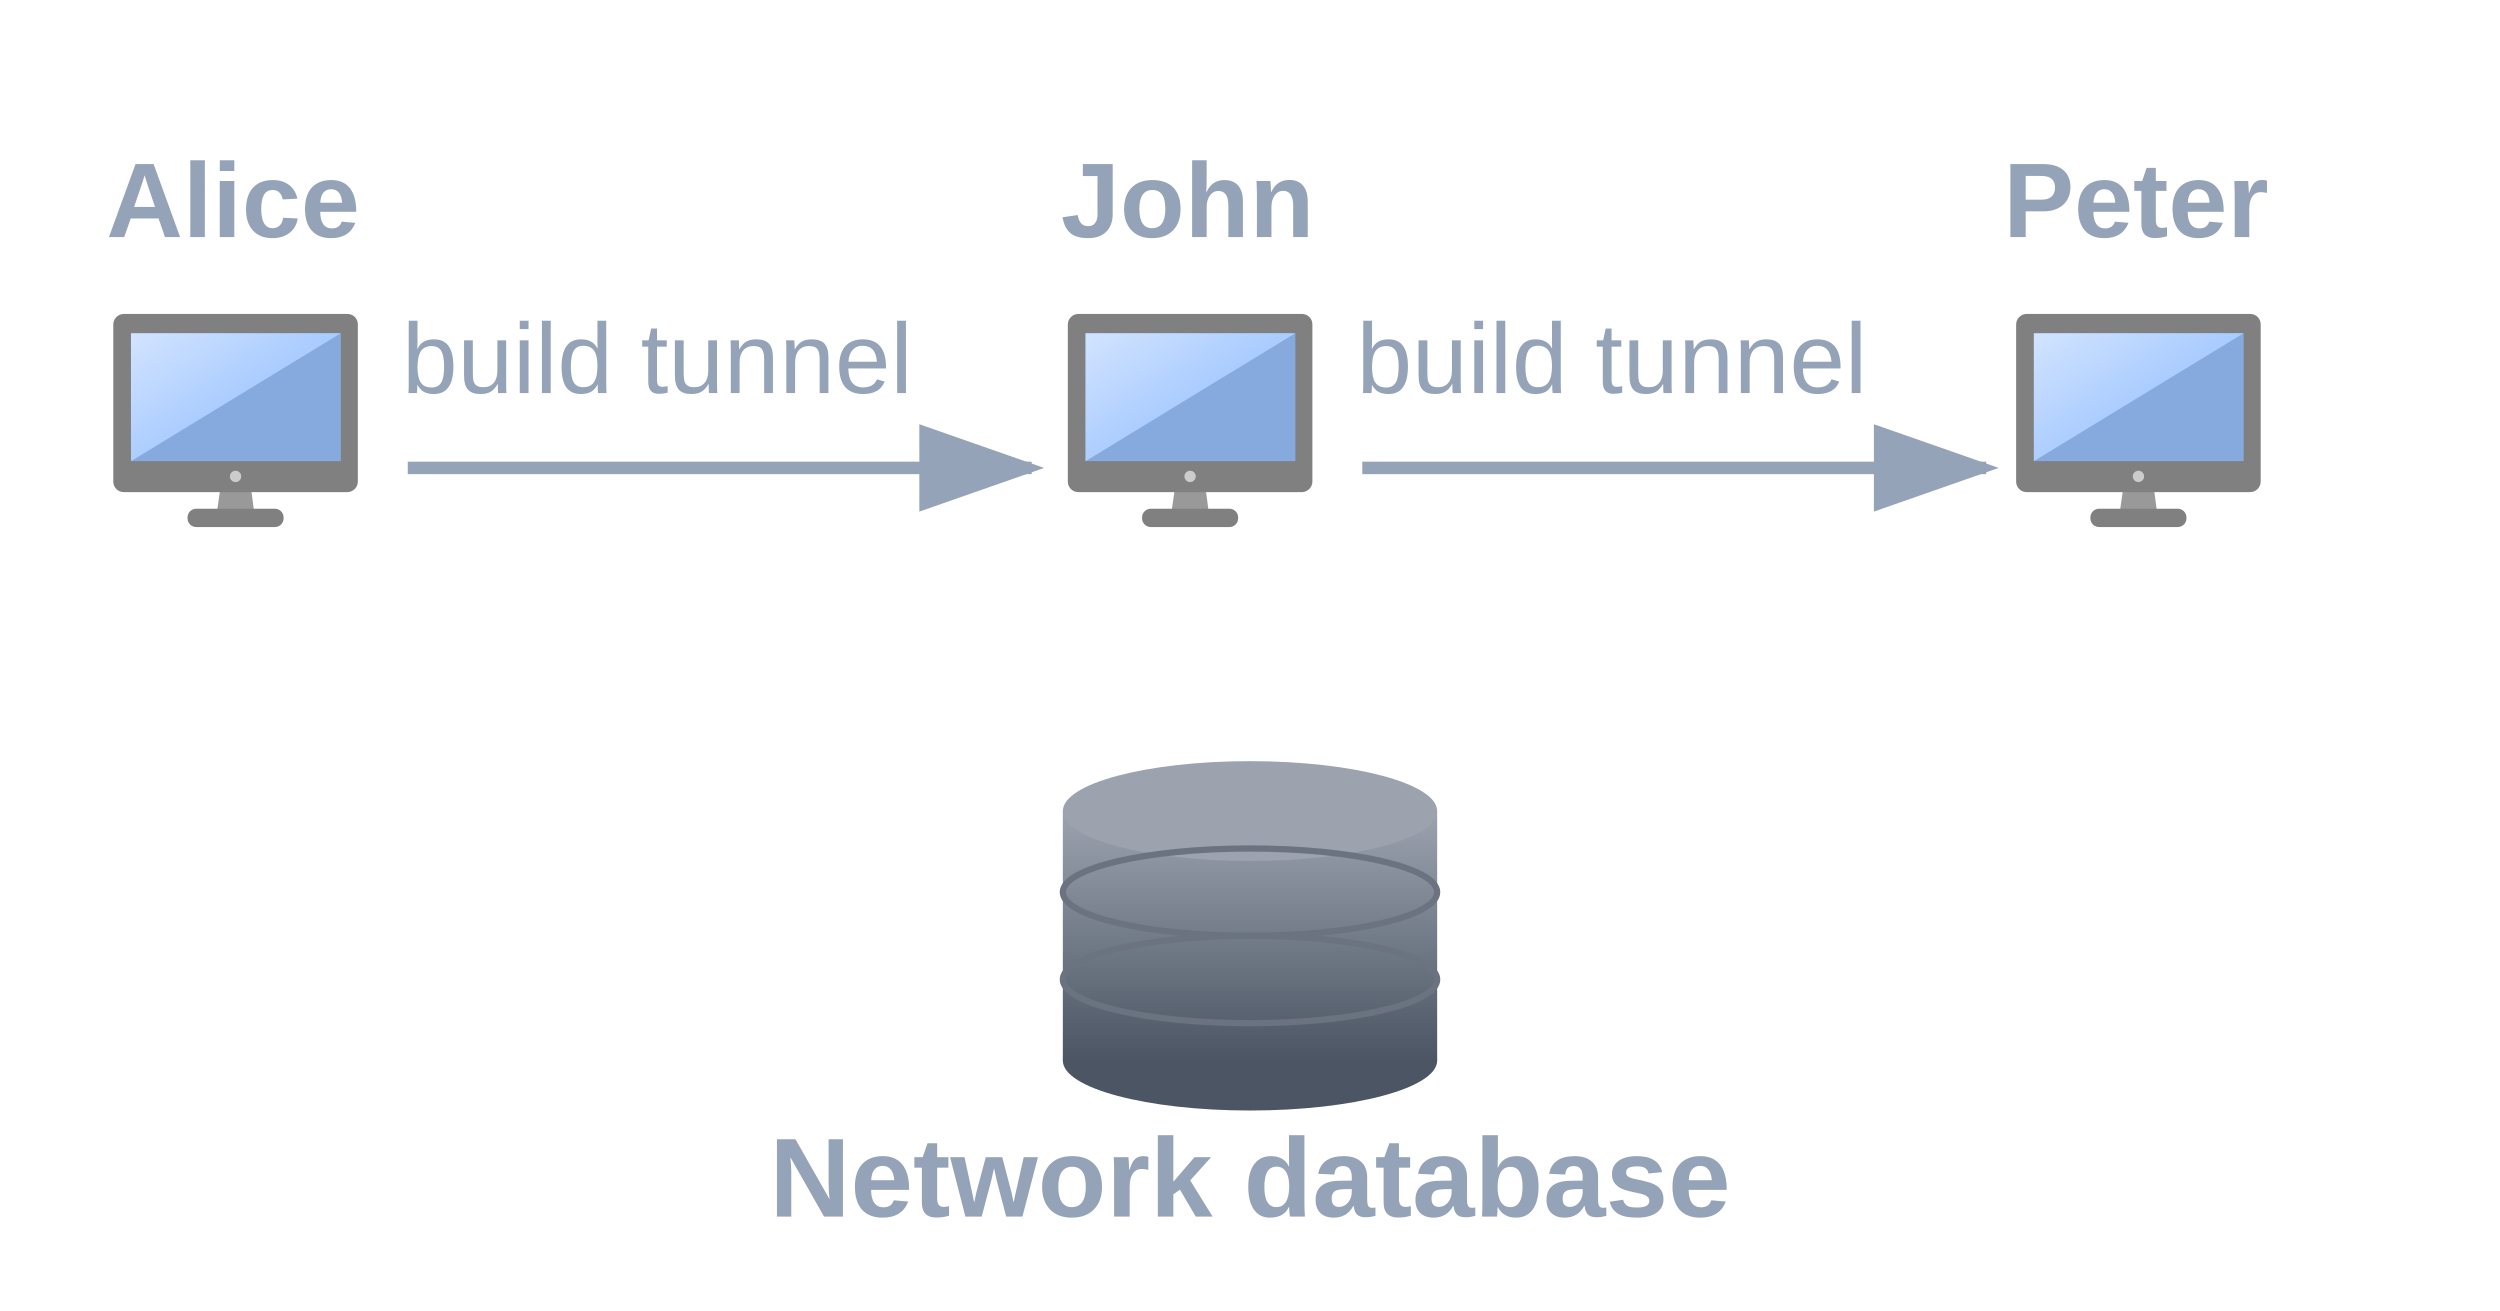
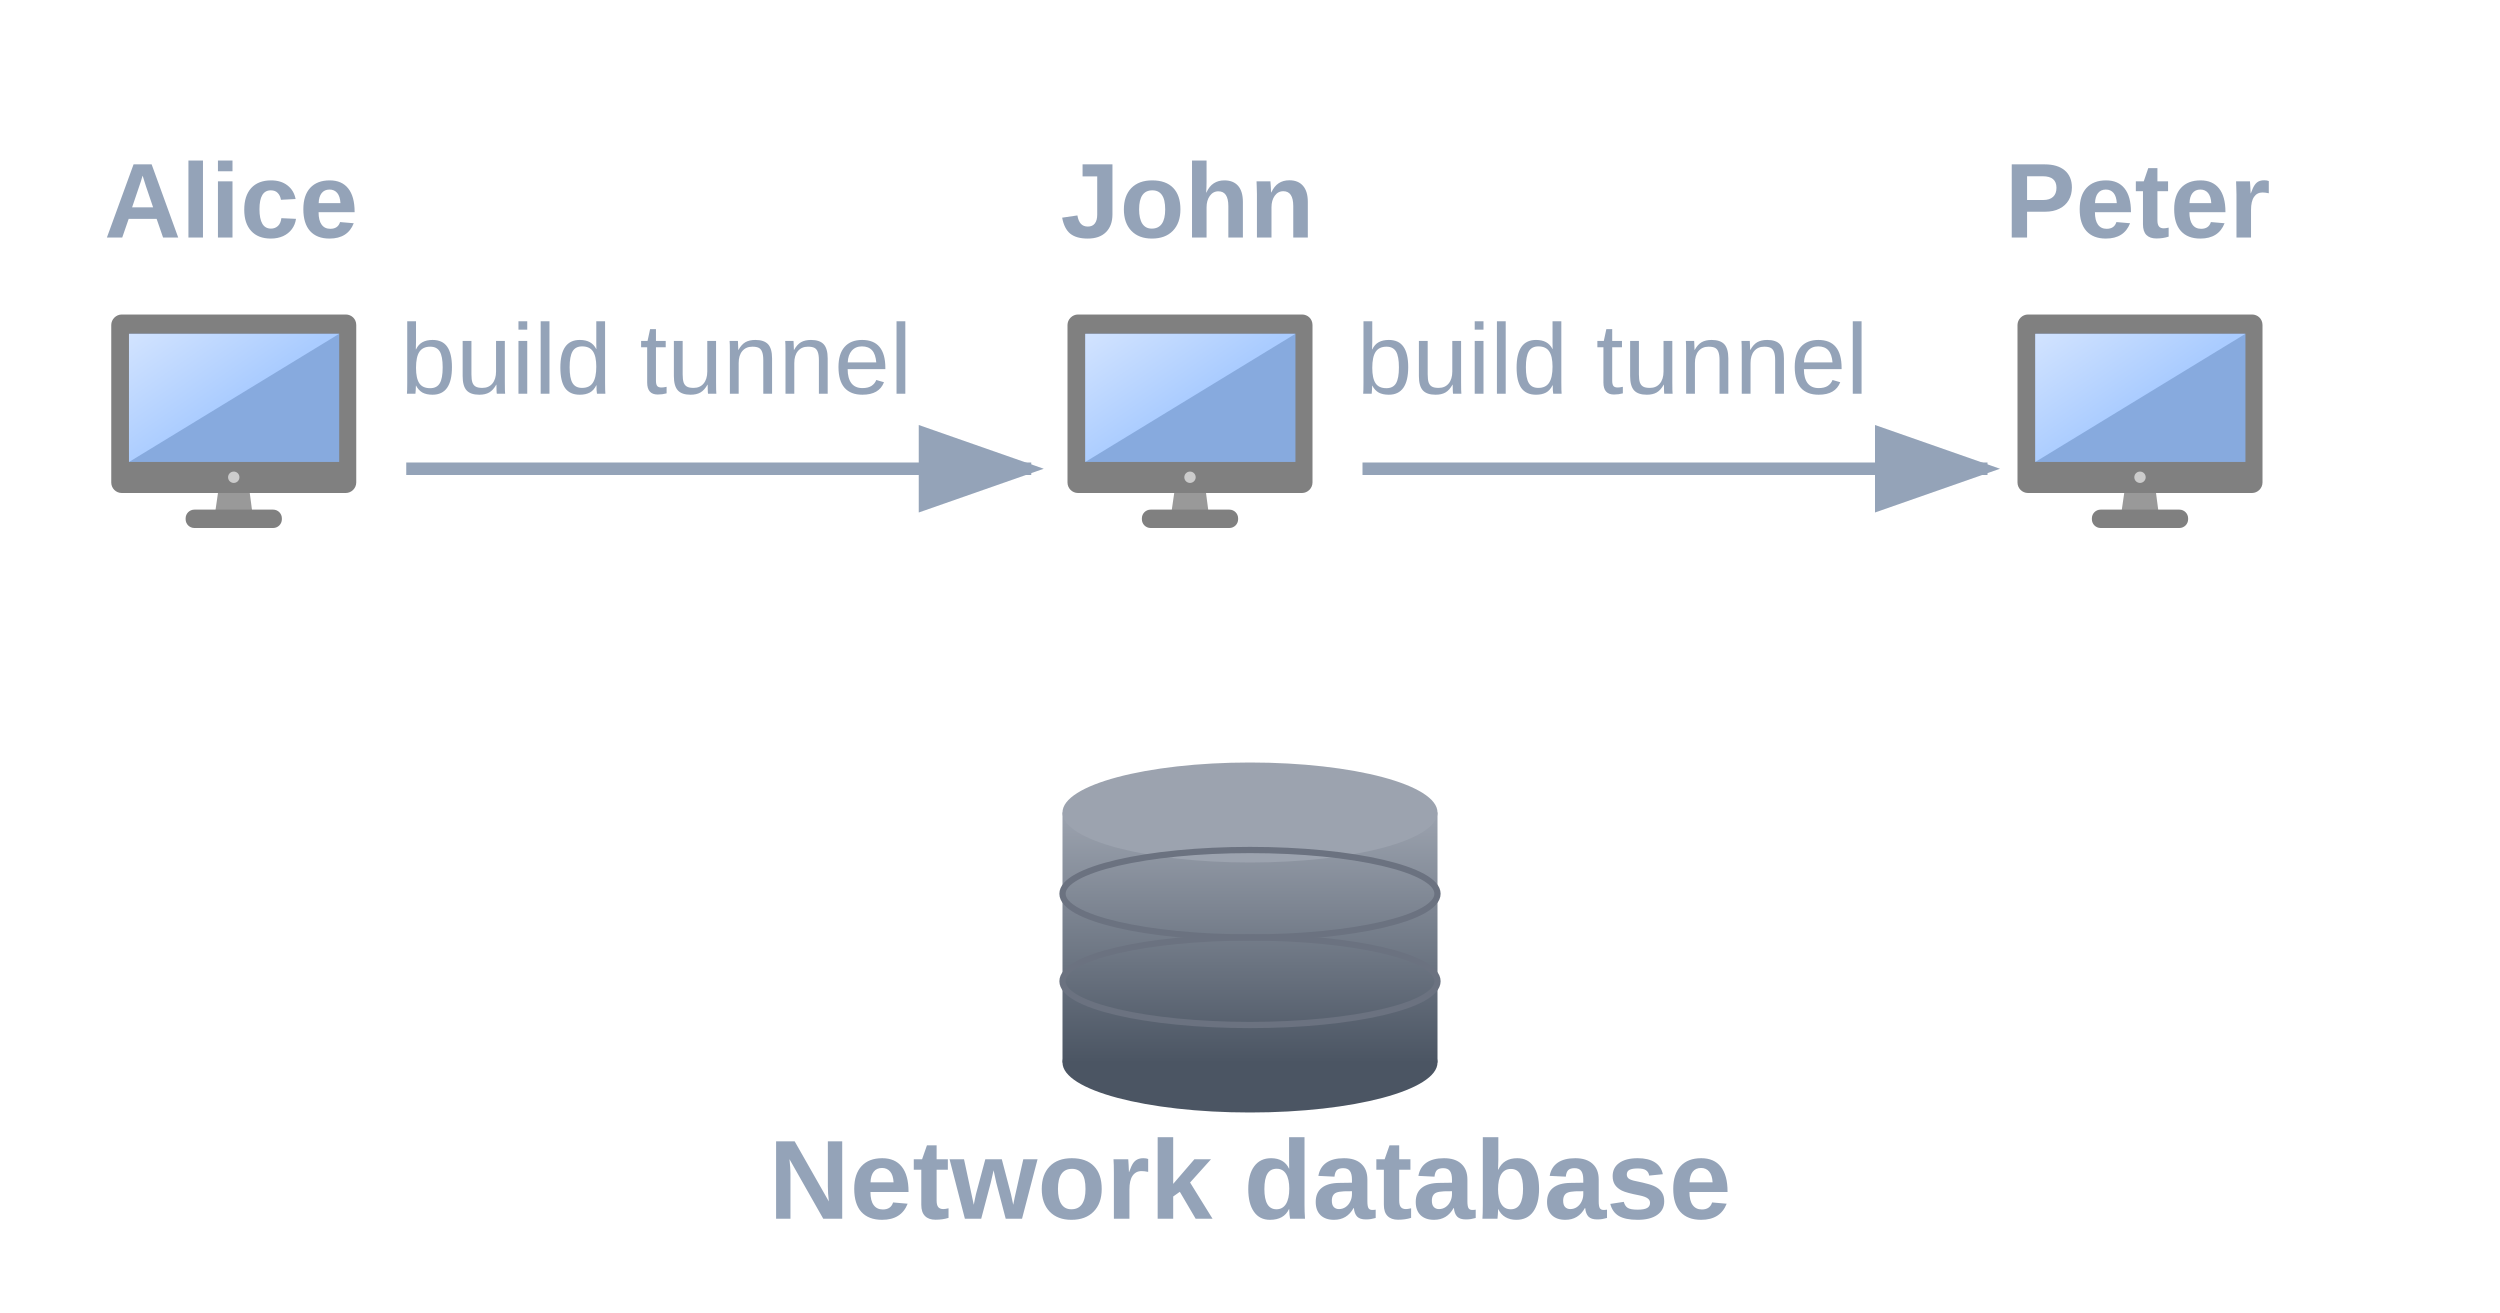
- <svg xmlns="http://www.w3.org/2000/svg" viewBox="0 0 400 210" width="374" height="196" style="display: block; margin: 0 auto;">
+ <svg xmlns="http://www.w3.org/2000/svg" viewBox="0 0 400 210">
  <defs>
    <style>
      .name { font-family: Arial, sans-serif; font-size: 17px; font-weight: 600; fill: #94a3b8; text-anchor: middle; }
      .label { font-family: Arial, sans-serif; font-size: 16px; font-weight: 500; fill: #94a3b8; }
      .db-label { font-family: Arial, sans-serif; font-size: 18px; font-weight: 600; fill: #94a3b8; text-anchor: middle; }
      .arrow { fill: none; stroke: #94a3b8; stroke-width: 2; }
    </style>
    <linearGradient id="client-grad" x1="7.8" x2="23.1" y1="10.4" y2="33.3" gradientUnits="userSpaceOnUse">
      <stop offset="0" stop-color="#d5e5ff" />
      <stop offset="1" stop-color="#acf" />
    </linearGradient>
    <g id="client">
      <path fill="#999" d="M35.2 44.9l1 7.6h-8.4l1.1-7.6z" />
      <path fill="gray" d="M60 46c0 1.3-1.1 2.4-2.4 2.4H6.4A2.4 2.4 0 014 46V10c0-1.3 1.1-2.4 2.4-2.4h51.2c1.3 0 2.4 1 2.4 2.4zM23 52.2h18a2 2 45 012 2v.2a2 2 135 01-2 2H23a2 2 45 01-2-2v-.2a2 2 135 012-2z" />
      <circle cx="32" cy="44.8" r="1.3" fill="#ccc" />
      <path fill="#87aade" d="M8.1 12v29.3h48V12z" />
      <path fill="url(#client-grad)" d="M7.5 12.5v29l49-29z" transform="matrix(.98 0 0 1.01 .7 -.6)" />
    </g>
    <linearGradient id="db-grad" x1="50%" x2="50%" y1="0%" y2="100%">
      <stop offset="0" stop-color="#9ca3af" />
      <stop offset="1" stop-color="#4b5563" />
    </linearGradient>
    <g id="database">
      <ellipse cx="0" cy="40" rx="30" ry="8" fill="#4b5563" />
      <rect x="-30" y="0" width="60" height="40" fill="url(#db-grad)" />
      <ellipse cx="0" cy="0" rx="30" ry="8" fill="#9ca3af" />
      <ellipse cx="0" cy="13" rx="30" ry="7" fill="none" stroke="#6b7280" stroke-width="1" />
      <ellipse cx="0" cy="27" rx="30" ry="7" fill="none" stroke="#6b7280" stroke-width="1" />
    </g>
    <marker id="arrowhead" markerWidth="10" markerHeight="7" refX="9" refY="3.5" orient="auto">
      <polygon points="0 0, 10 3.5, 0 7" fill="#94a3b8" />
    </marker>
  </defs>
  <g transform="translate(15, 45) scale(0.7)">
    <use href="#client" />
  </g>
  <text x="37" y="38" class="name">Alice</text>
  <g transform="translate(168, 45) scale(0.7)">
    <use href="#client" />
  </g>
  <text x="190" y="38" class="name">John</text>
  <g transform="translate(320, 45) scale(0.7)">
    <use href="#client" />
  </g>
  <text x="342" y="38" class="name">Peter</text>
  <line x1="65" y1="75" x2="165" y2="75" class="arrow" marker-end="url(#arrowhead)" />
  <text x="105" y="63" class="label" text-anchor="middle">build tunnel</text>
  <line x1="218" y1="75" x2="318" y2="75" class="arrow" marker-end="url(#arrowhead)" />
  <text x="258" y="63" class="label" text-anchor="middle">build tunnel</text>
  <g transform="translate(200, 130)">
    <use href="#database" />
  </g>
  <text x="200" y="195" class="db-label">Network database</text>
</svg>
